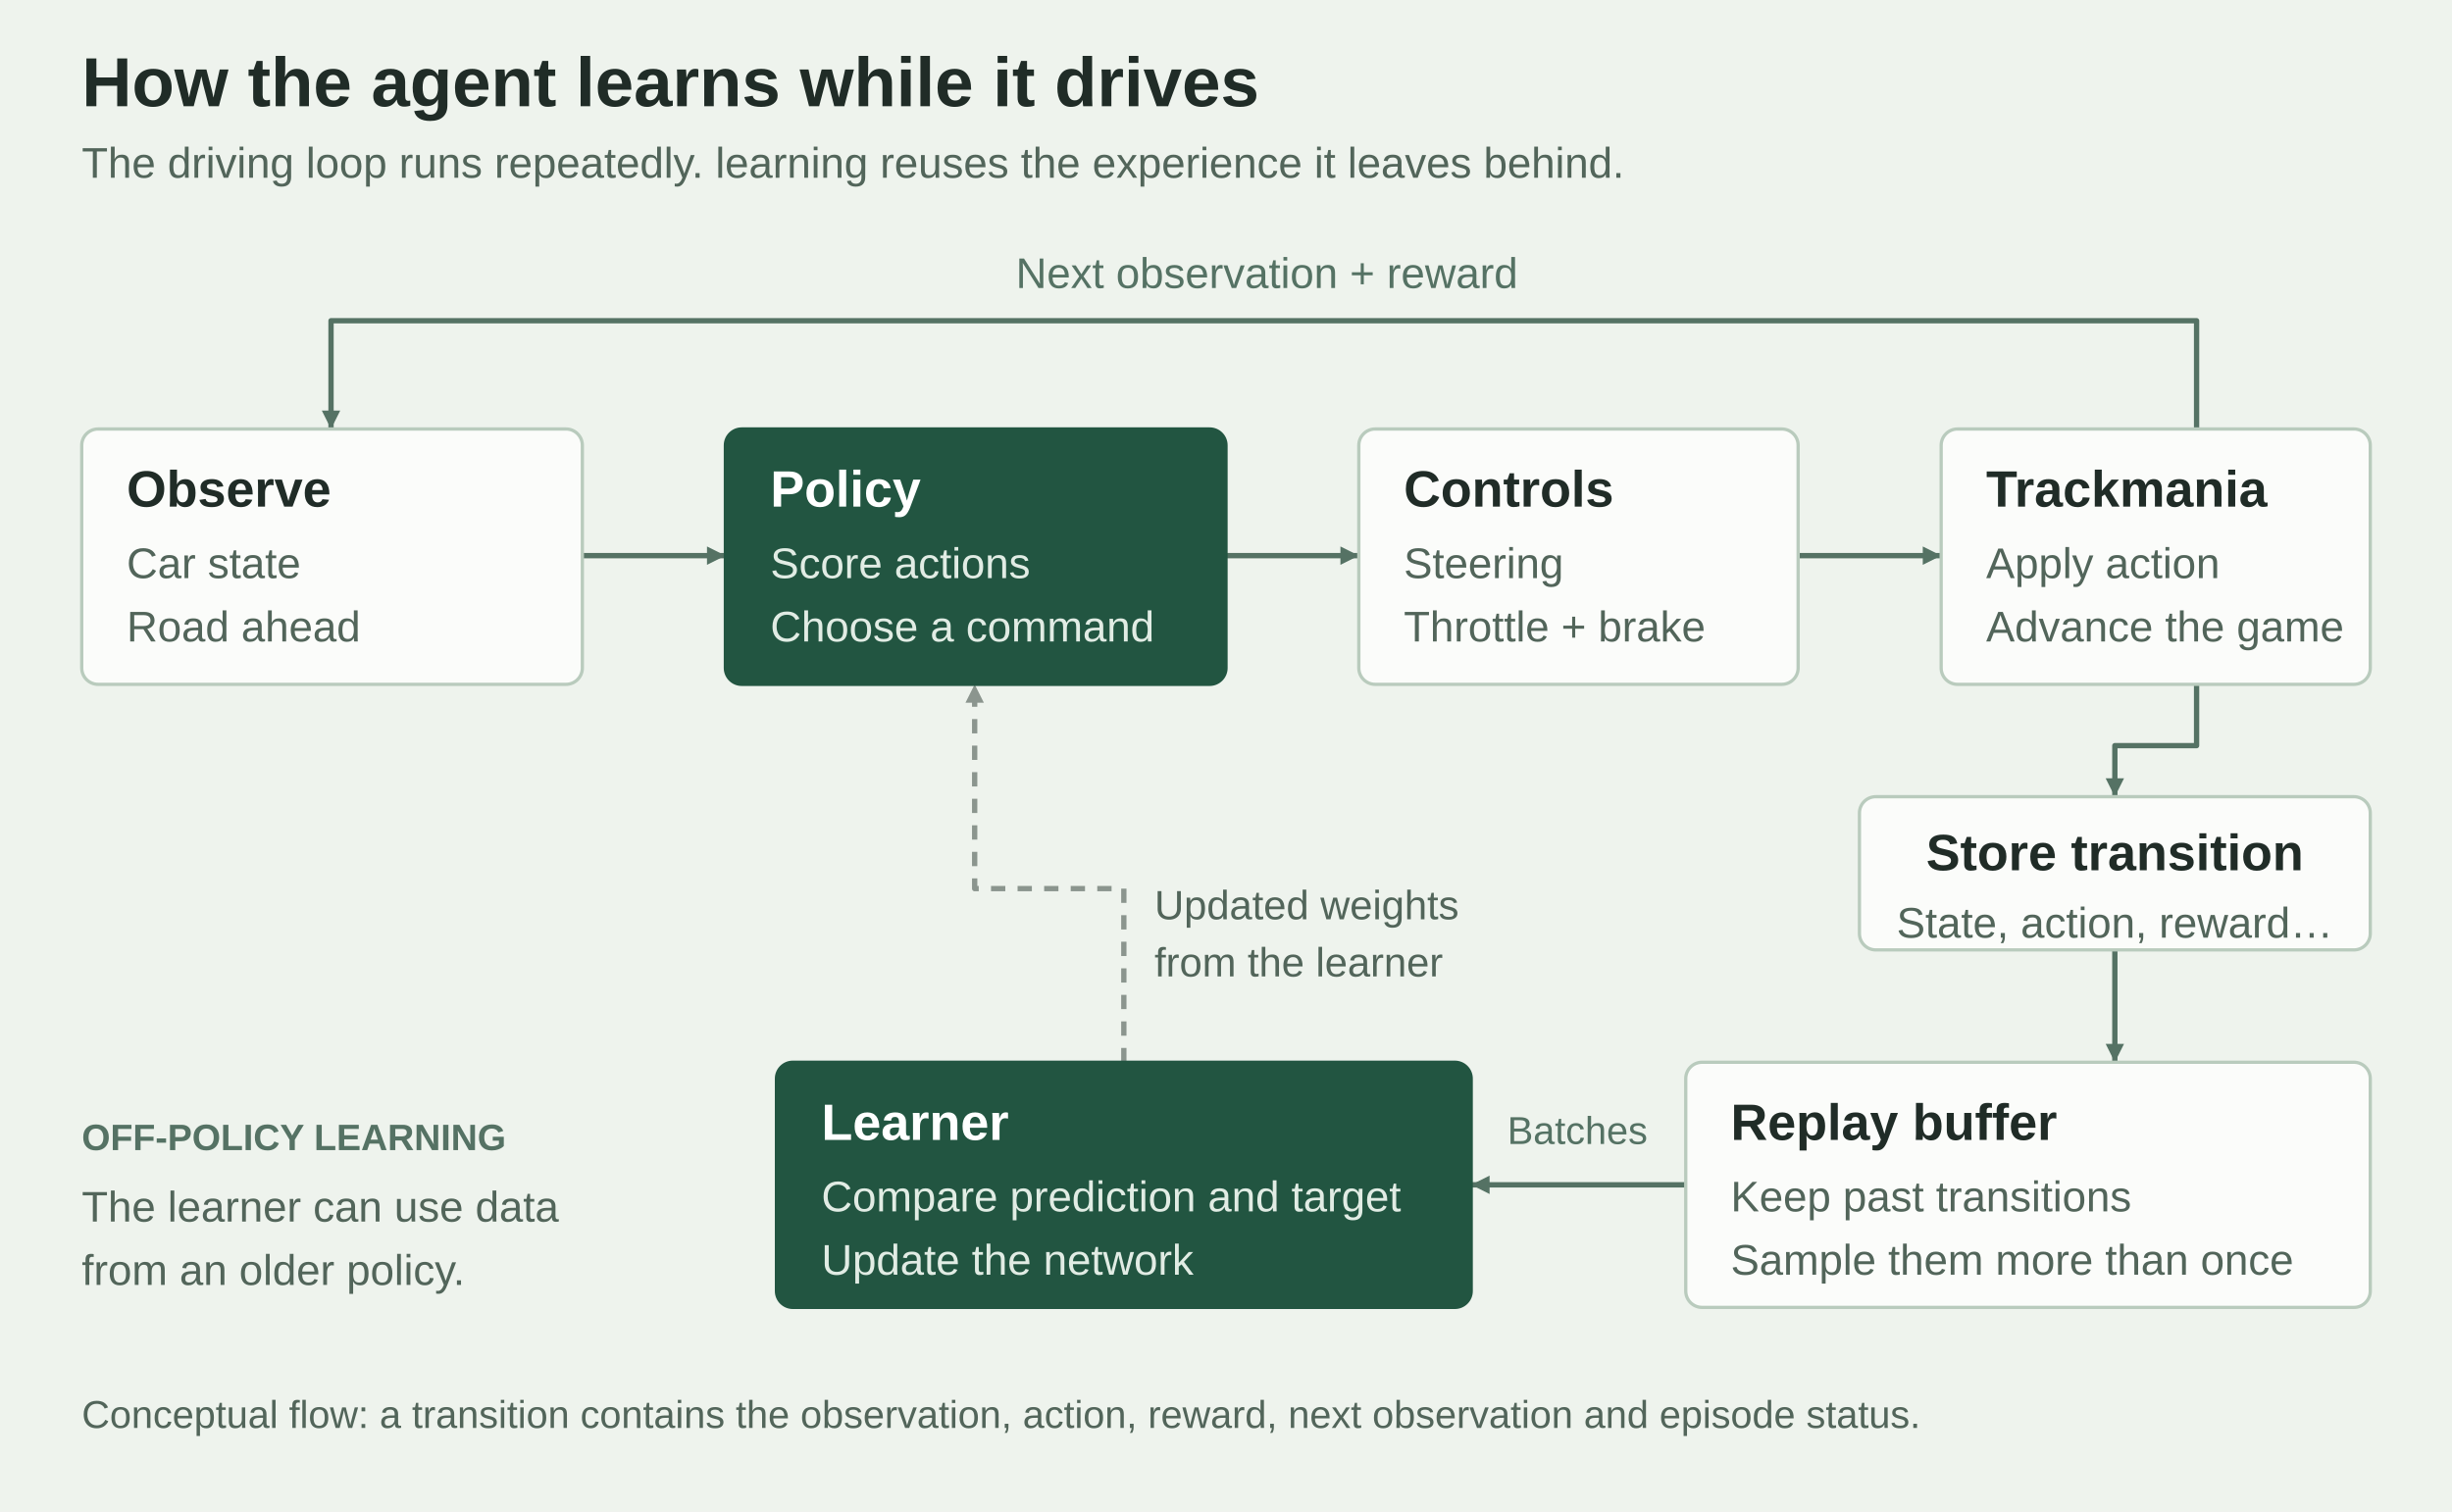
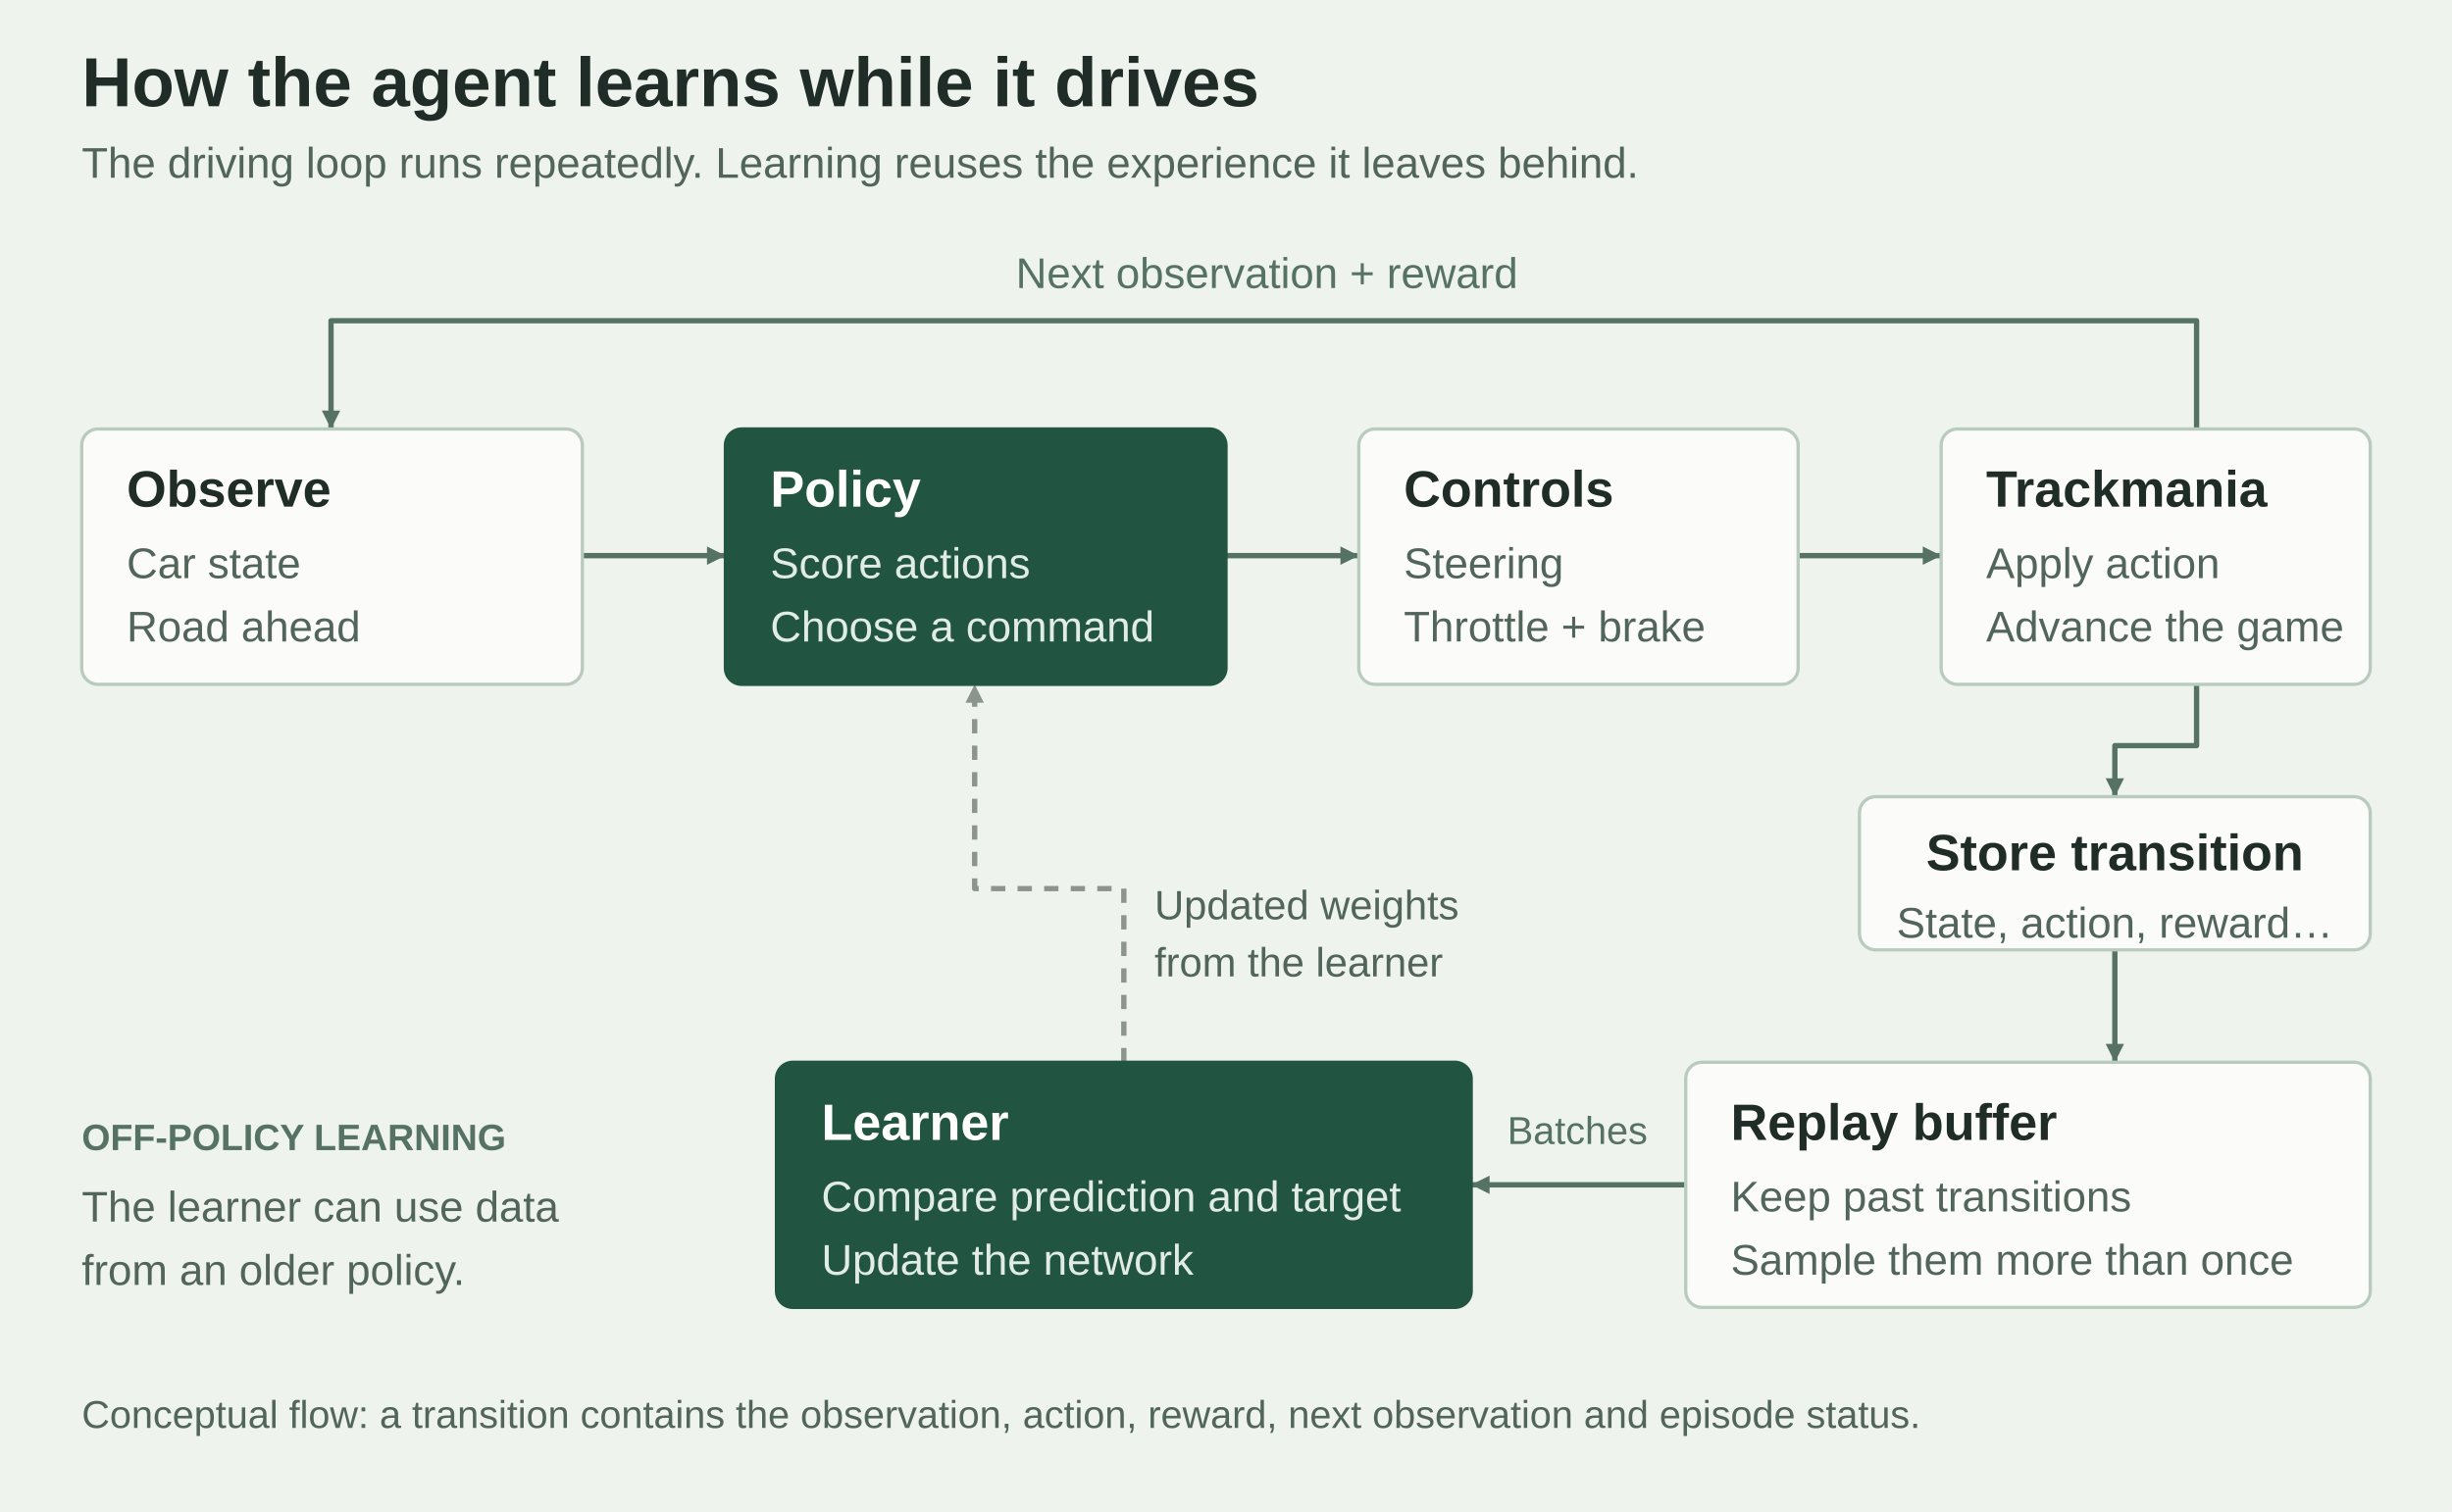
<svg xmlns="http://www.w3.org/2000/svg" width="1200" height="740" viewBox="0 0 1200 740" role="img" aria-labelledby="title desc">
  <defs>
    <marker id="arrow" viewBox="0 0 10 10" refX="10" refY="5" markerWidth="9" markerHeight="9" markerUnits="userSpaceOnUse" orient="auto">
      <path d="M0 0L10 5L0 10Z" fill="#557264" />
    </marker>
    <marker id="muted-arrow" viewBox="0 0 10 10" refX="10" refY="5" markerWidth="9" markerHeight="9" markerUnits="userSpaceOnUse" orient="auto">
      <path d="M0 0L10 5L0 10Z" fill="#8b958e" />
    </marker>
  </defs>
  <rect width="1200" height="740" fill="#eef3ed" />
  <g font-family="Segoe UI,Arial,sans-serif">
    <text x="40" y="52" font-size="34" fill="#202c27" text-anchor="start" font-weight="650">How the agent learns while it drives</text>
-     <text x="40" y="87" font-size="21" fill="#52655a" text-anchor="start" font-weight="400">The driving loop runs repeatedly. learning reuses the experience it leaves behind.</text>
+     <text x="40" y="87" font-size="21" fill="#52655a" text-anchor="start" font-weight="400">The driving loop runs repeatedly. Learning reuses the experience it leaves behind.</text>
    <path d="M1075 210V157H162V210" fill="none" stroke="#557264" stroke-width="2.6" stroke-linejoin="round" marker-end="url(#arrow)" />
    <text x="620" y="141" font-size="21" fill="#557264" text-anchor="middle" font-weight="400">Next observation + reward</text>
    <path d="M285 272H355" fill="none" stroke="#557264" stroke-width="2.6" stroke-linejoin="round" marker-end="url(#arrow)" />
    <path d="M600 272H665" fill="none" stroke="#557264" stroke-width="2.6" stroke-linejoin="round" marker-end="url(#arrow)" />
    <path d="M880 272H950" fill="none" stroke="#557264" stroke-width="2.6" stroke-linejoin="round" marker-end="url(#arrow)" />
    <path d="M1075 335V365H1035V390" fill="none" stroke="#557264" stroke-width="2.6" stroke-linejoin="round" marker-end="url(#arrow)" />
    <path d="M1035 465V520" fill="none" stroke="#557264" stroke-width="2.6" stroke-linejoin="round" marker-end="url(#arrow)" />
    <path d="M825 580H720" fill="none" stroke="#557264" stroke-width="2.6" stroke-linejoin="round" marker-end="url(#arrow)" />
    <path d="M550 520V435H477V335" fill="none" stroke="#8b958e" stroke-width="2.6" stroke-linejoin="round" stroke-dasharray="7 6" marker-end="url(#muted-arrow)" />
    <text x="565" y="450" font-size="20" fill="#52655a" text-anchor="start" font-weight="400">Updated weights</text>
    <text x="565" y="478" font-size="20" fill="#52655a" text-anchor="start" font-weight="400">from the learner</text>
    <rect x="40" y="210" width="245" height="125" rx="8" fill="#fbfcfa" stroke="#b9cbbd" stroke-width="1.6" />
    <text x="62" y="248" font-size="25" fill="#202c27" text-anchor="start" font-weight="600">Observe</text>
    <text x="62" y="283" font-size="21" fill="#52655a" text-anchor="start" font-weight="400">Car state</text>
    <text x="62" y="314" font-size="21" fill="#52655a" text-anchor="start" font-weight="400">Road ahead</text>
    <rect x="355" y="210" width="245" height="125" rx="8" fill="#225541" stroke="#225541" stroke-width="1.6" />
    <text x="377" y="248" font-size="25" fill="#fff" text-anchor="start" font-weight="600">Policy</text>
    <text x="377" y="283" font-size="21" fill="#e1ece4" text-anchor="start" font-weight="400">Score actions</text>
    <text x="377" y="314" font-size="21" fill="#e1ece4" text-anchor="start" font-weight="400">Choose a command</text>
    <rect x="665" y="210" width="215" height="125" rx="8" fill="#fbfcfa" stroke="#b9cbbd" stroke-width="1.6" />
    <text x="687" y="248" font-size="25" fill="#202c27" text-anchor="start" font-weight="600">Controls</text>
    <text x="687" y="283" font-size="21" fill="#52655a" text-anchor="start" font-weight="400">Steering</text>
    <text x="687" y="314" font-size="21" fill="#52655a" text-anchor="start" font-weight="400">Throttle + brake</text>
    <rect x="950" y="210" width="210" height="125" rx="8" fill="#fbfcfa" stroke="#b9cbbd" stroke-width="1.6" />
    <text x="972" y="248" font-size="25" fill="#202c27" text-anchor="start" font-weight="600">Trackmania</text>
    <text x="972" y="283" font-size="21" fill="#52655a" text-anchor="start" font-weight="400">Apply action</text>
    <text x="972" y="314" font-size="21" fill="#52655a" text-anchor="start" font-weight="400">Advance the game</text>
    <rect x="910" y="390" width="250" height="75" rx="8" fill="#fbfcfa" stroke="#b9cbbd" stroke-width="1.6" />
    <text x="1035" y="426" font-size="25" fill="#202c27" text-anchor="middle" font-weight="600">Store transition</text>
    <text x="1035" y="459" font-size="21" fill="#52655a" text-anchor="middle" font-weight="400">State, action, reward…</text>
    <rect x="825" y="520" width="335" height="120" rx="8" fill="#fbfcfa" stroke="#b9cbbd" stroke-width="1.6" />
    <text x="847" y="558" font-size="25" fill="#202c27" text-anchor="start" font-weight="600">Replay buffer</text>
    <text x="847" y="593" font-size="21" fill="#52655a" text-anchor="start" font-weight="400">Keep past transitions</text>
    <text x="847" y="624" font-size="21" fill="#52655a" text-anchor="start" font-weight="400">Sample them more than once</text>
    <rect x="380" y="520" width="340" height="120" rx="8" fill="#225541" stroke="#225541" stroke-width="1.6" />
    <text x="402" y="558" font-size="25" fill="#fff" text-anchor="start" font-weight="600">Learner</text>
    <text x="402" y="593" font-size="21" fill="#e1ece4" text-anchor="start" font-weight="400">Compare prediction and target</text>
    <text x="402" y="624" font-size="21" fill="#e1ece4" text-anchor="start" font-weight="400">Update the network</text>
    <text x="772" y="560" font-size="19" fill="#557264" text-anchor="middle" font-weight="400">Batches</text>
    <text x="40" y="563" font-size="18" fill="#557264" text-anchor="start" font-weight="600">OFF-POLICY LEARNING</text>
    <text x="40" y="598" font-size="21" fill="#52655a" text-anchor="start" font-weight="400">The learner can use data</text>
    <text x="40" y="629" font-size="21" fill="#52655a" text-anchor="start" font-weight="400">from an older policy.</text>
    <text x="40" y="699" font-size="19" fill="#52655a" text-anchor="start" font-weight="400">Conceptual flow: a transition contains the observation, action, reward, next observation and episode status.</text>
  </g>
</svg>
